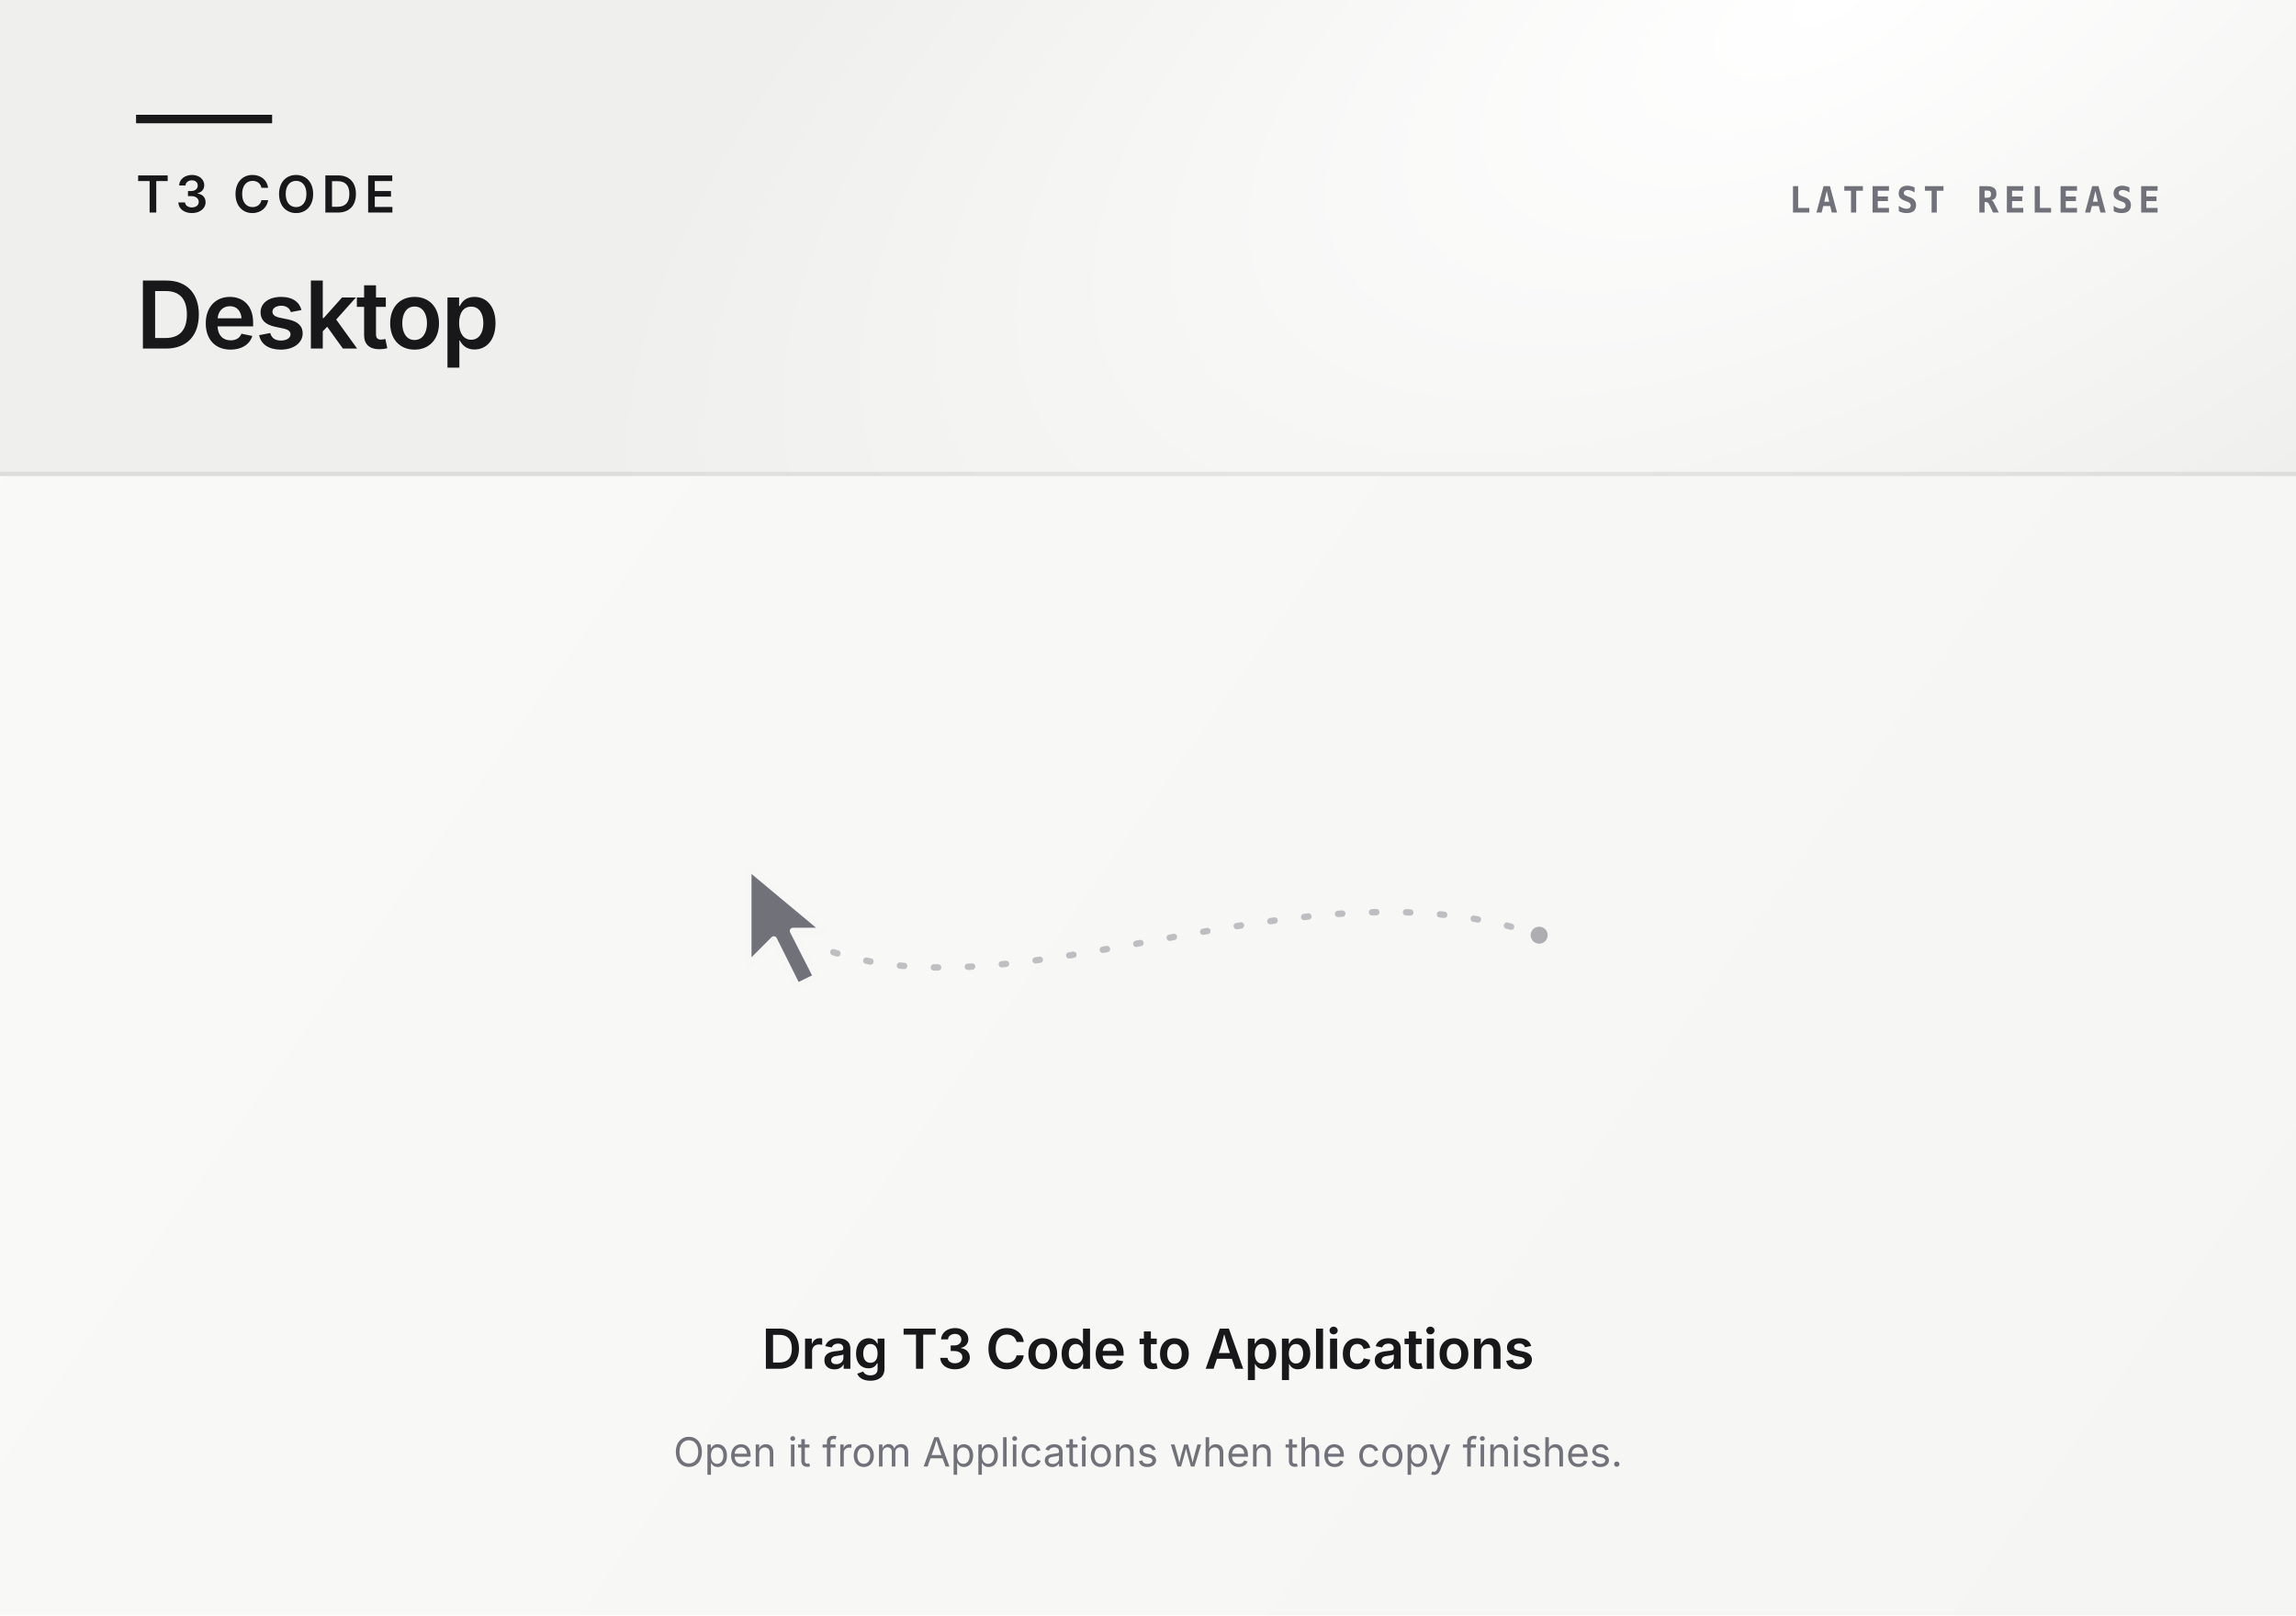
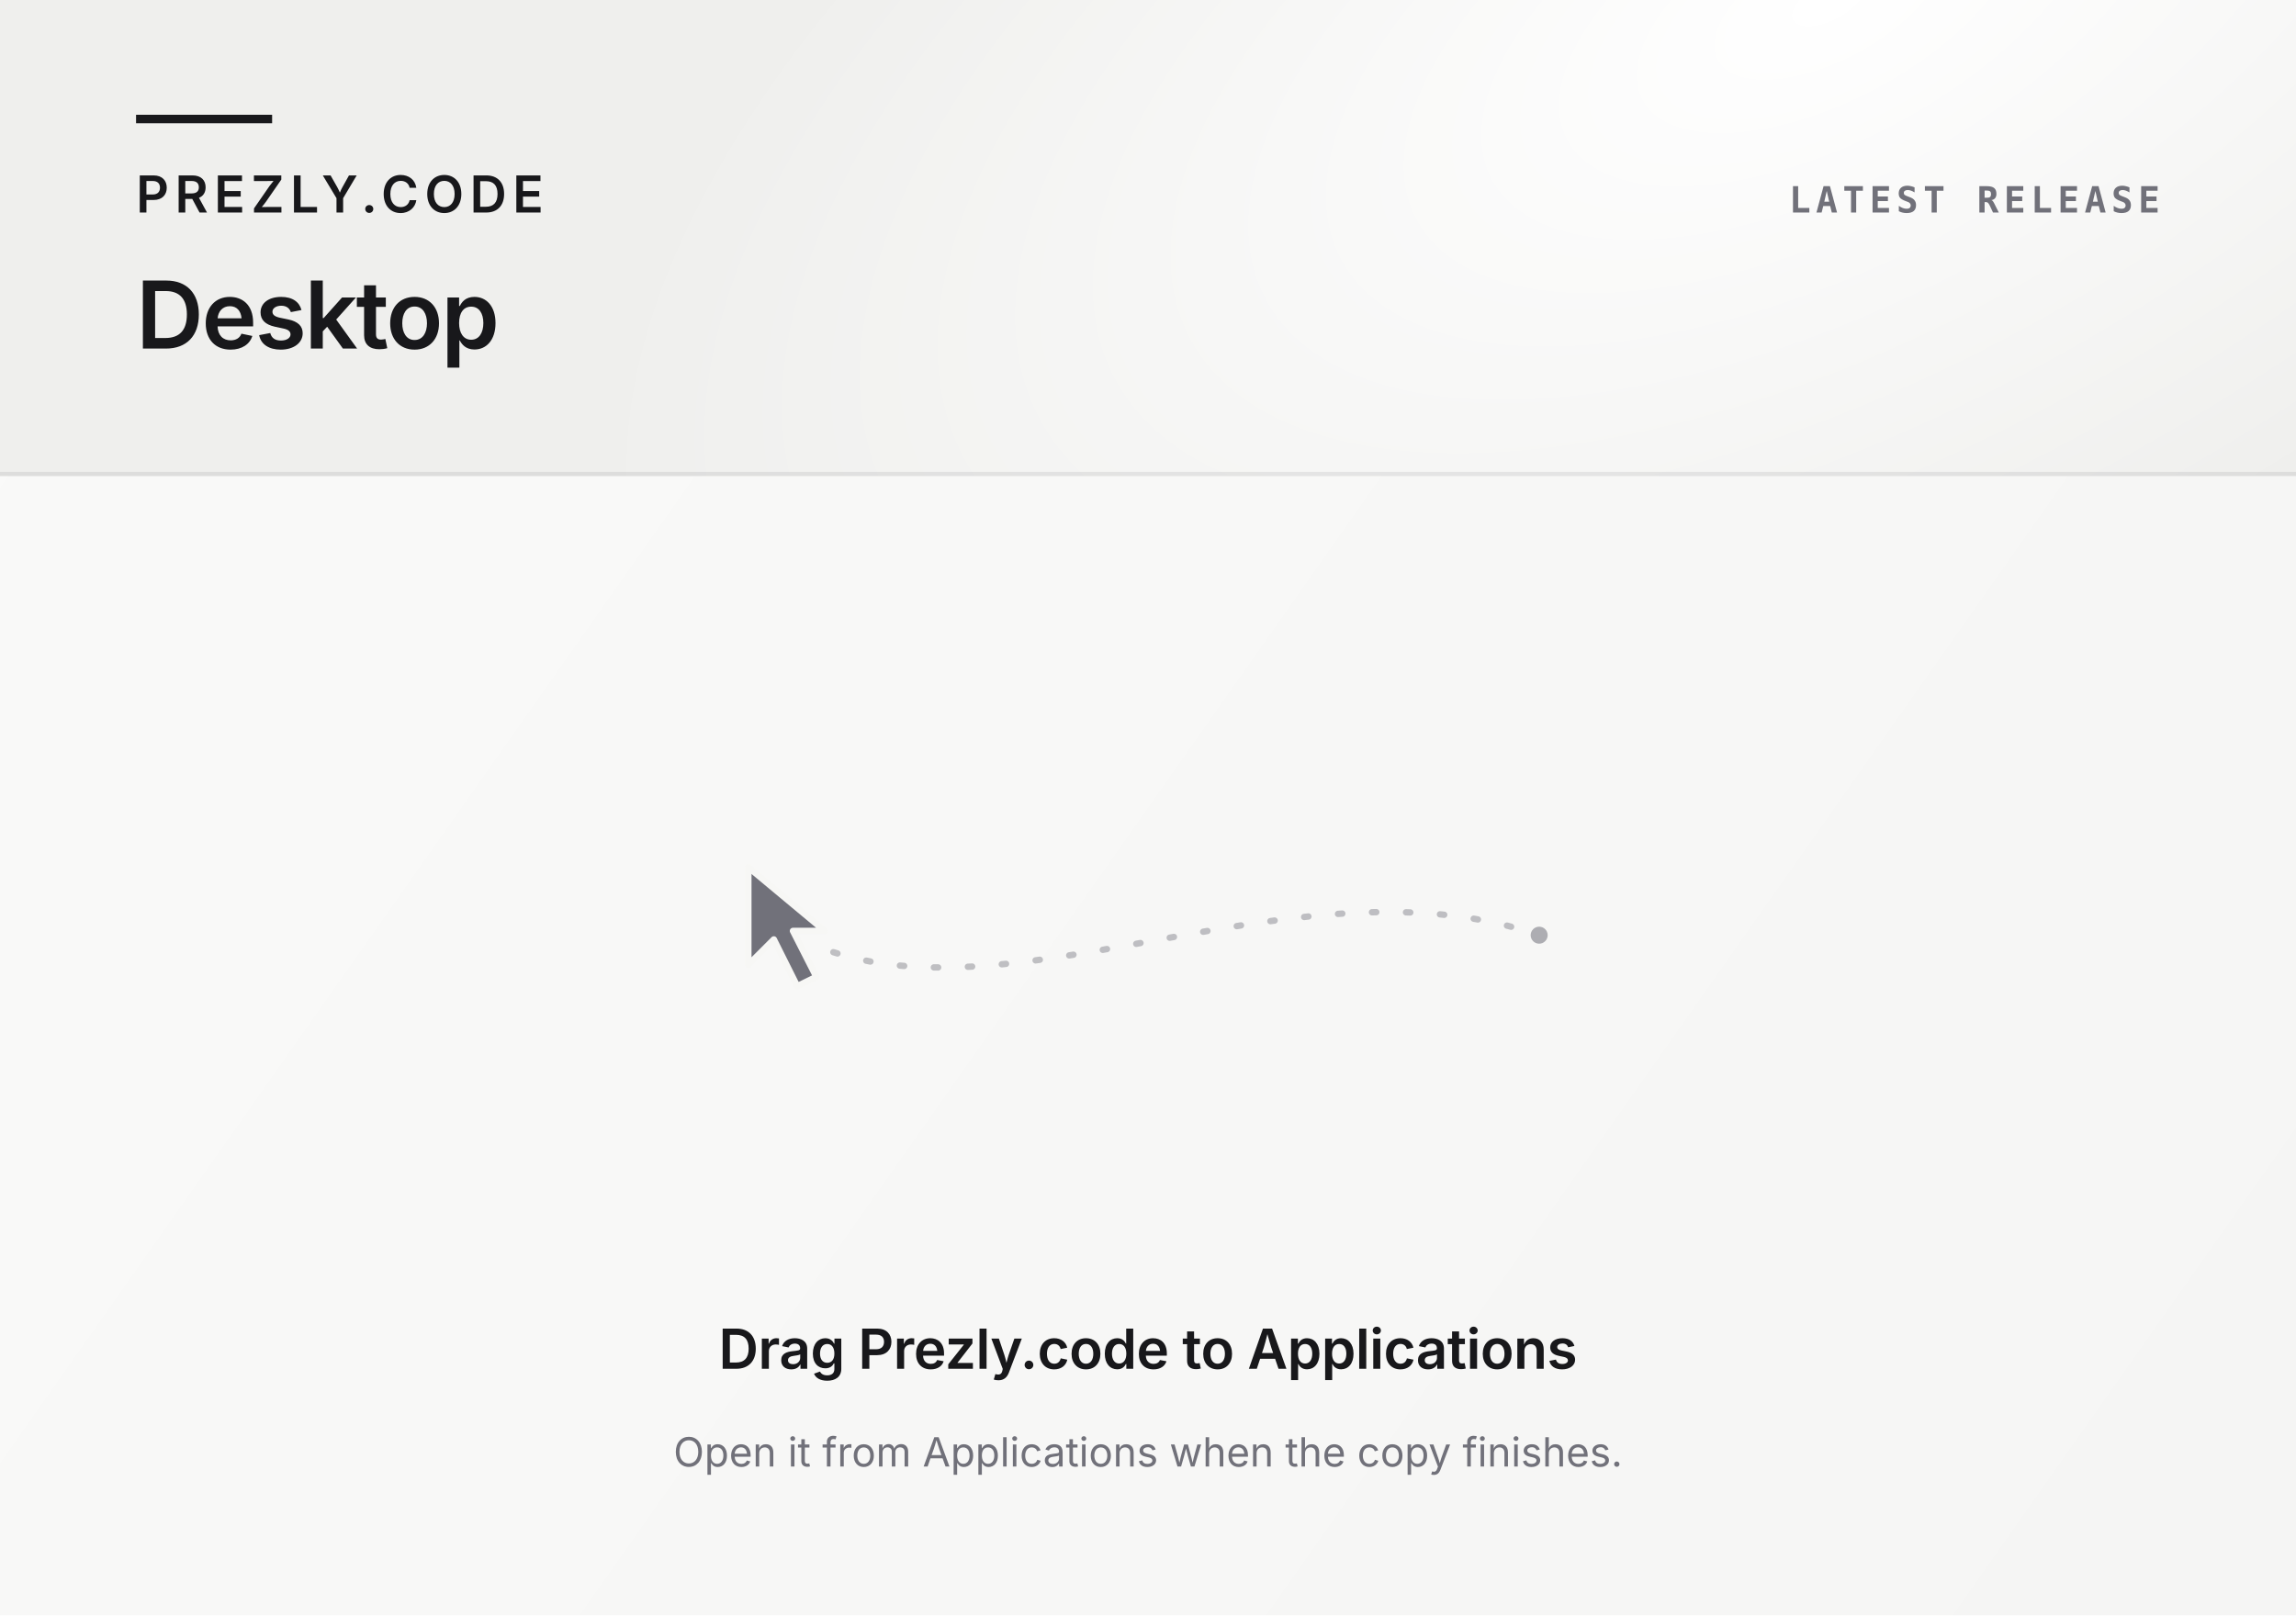
<svg xmlns="http://www.w3.org/2000/svg" width="1080" height="760" viewBox="0 0 540 380" fill="none">
  <defs>
    <linearGradient id="latest-surface" x1="0" y1="0" x2="540" y2="380" gradientUnits="userSpaceOnUse">
      <stop stop-color="#FAFAF9" />
      <stop offset="1" stop-color="#F5F5F4" />
    </linearGradient>
    <radialGradient id="latest-light" cx="0" cy="0" r="1" gradientUnits="userSpaceOnUse" gradientTransform="translate(430 0) rotate(152) scale(320 150)">
      <stop stop-color="#FFFFFF" />
      <stop offset="1" stop-color="#FFFFFF" stop-opacity="0" />
    </radialGradient>
  </defs>
  <rect width="540" height="380" fill="url(#latest-surface)" />
  <rect width="540" height="112" fill="#EFEFED" />
  <rect width="540" height="112" fill="url(#latest-light)" />
  <path d="M0 111.5H540" stroke="#18181B" stroke-opacity="0.08" />
  <path d="M32 28H64" stroke="#18181B" stroke-width="2" />
  <g font-family="-apple-system, BlinkMacSystemFont, sans-serif" fill="#18181B">
-     <text x="32" y="50" font-size="12" font-weight="600" letter-spacing="1.4">T3 CODE</text>
+     <text x="32" y="50" font-size="12" font-weight="600" letter-spacing="1.4">PREZLY.CODE</text>
    <text x="32" y="82" font-size="22" font-weight="600" letter-spacing="-0.45">Desktop</text>
    <text x="508" y="50" text-anchor="end" font-family="ui-monospace, SFMono-Regular, Menlo, monospace" font-size="8.5" font-weight="600" letter-spacing="1.2" fill="#71717A">LATEST RELEASE</text>
  </g>
  <path d="M196 224C242 239 307 201 362 220" stroke="#71717A" stroke-width="1.5" stroke-linecap="round" stroke-dasharray="1 7" opacity="0.42" />
  <circle cx="362" cy="220" r="2" fill="#71717A" opacity="0.55" />
  <path d="M176 204V227L182 221L187.5 232L192 229.8L186.5 219H194L176 204Z" fill="#71717A" stroke="#F7F7F5" stroke-width="1.5" stroke-linejoin="round" />
  <g font-family="-apple-system, BlinkMacSystemFont, sans-serif" text-anchor="middle">
-     <text x="270" y="322" font-size="13" font-weight="600" letter-spacing="-0.1" fill="#18181B">Drag T3 Code to Applications</text>
+     <text x="270" y="322" font-size="13" font-weight="600" letter-spacing="-0.1" fill="#18181B">Drag Prezly.code to Applications</text>
    <text x="270" y="345" font-size="9.5" fill="#71717A">Open it from Applications when the copy finishes.</text>
  </g>
</svg>
